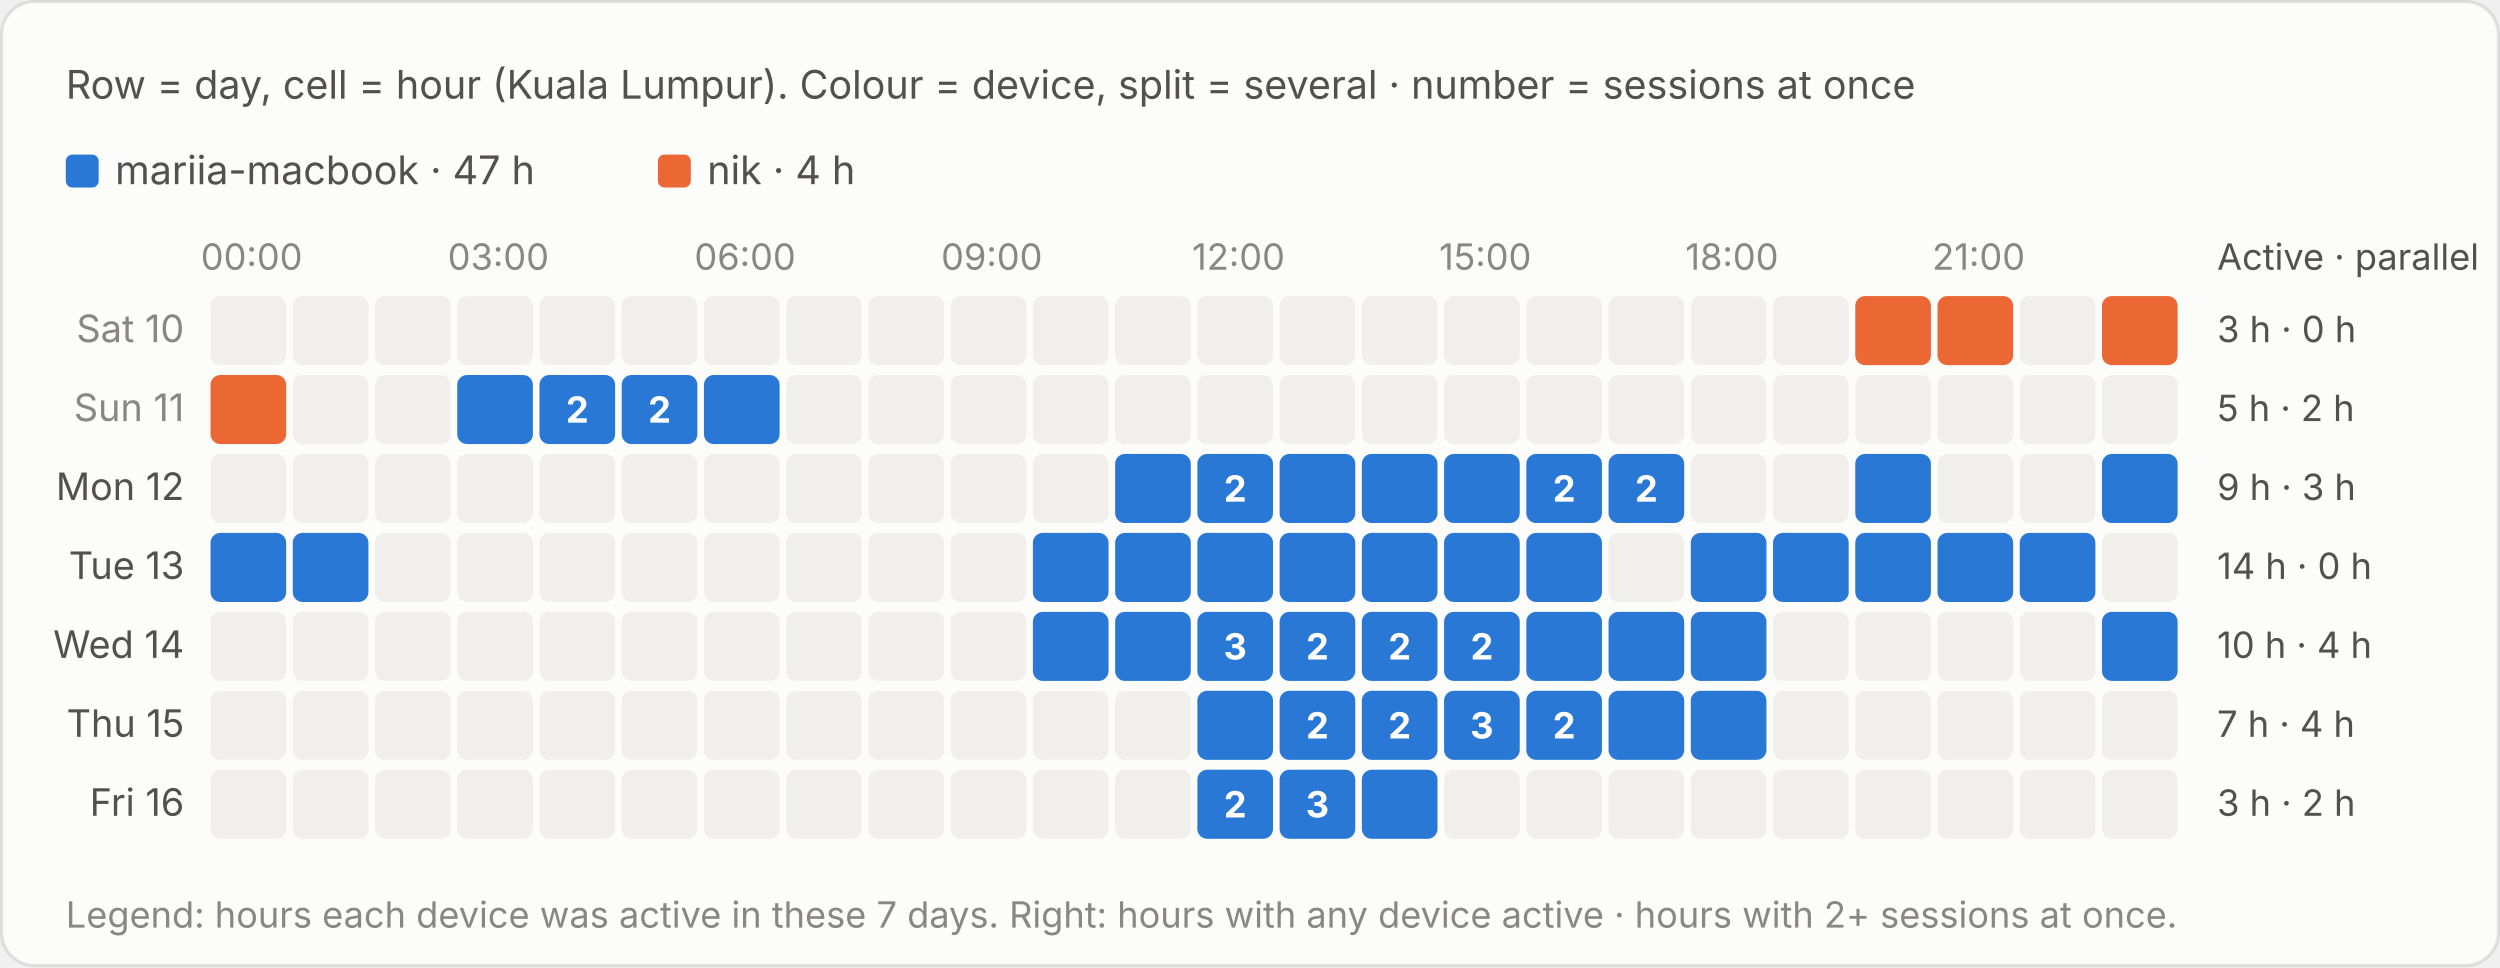
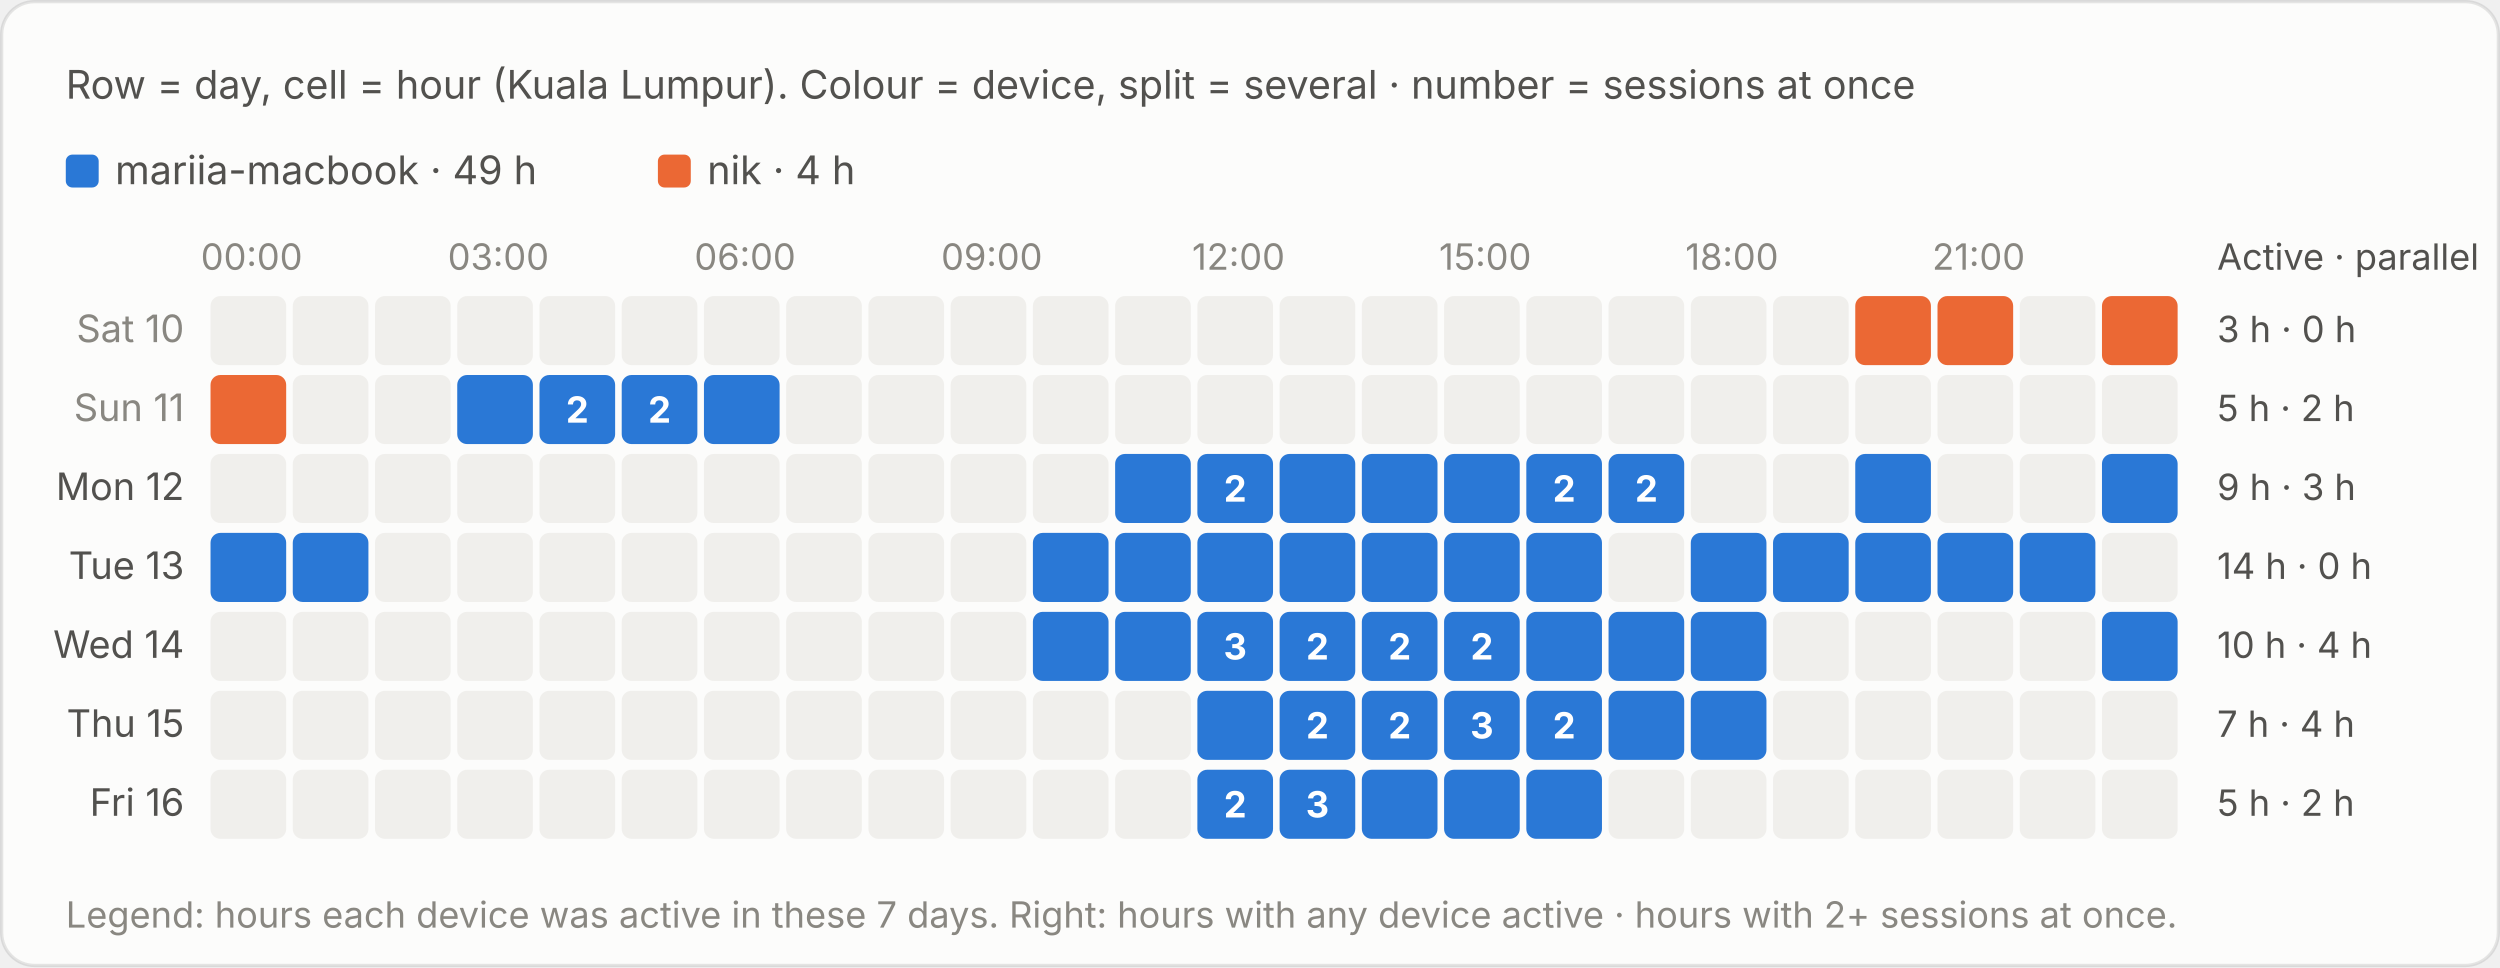
<svg xmlns="http://www.w3.org/2000/svg" viewBox="0 0 760 294" width="760" height="294" role="img" aria-label="Row = day, cell = hour (Kuala Lumpur). Colour = device, split = several · number = sessions at once">
  <style>text{font-family:system-ui,-apple-system,"Segoe UI",sans-serif;font-variant-numeric:tabular-nums}.bg{fill:#fcfcfb;stroke:rgba(11,11,11,.10)}.tp{fill:#0b0b0b}.ts{fill:#52514e}.tm{fill:#898781}.grid{stroke:#e1e0d9;stroke-width:1}.base{stroke:#c3c2b7;stroke-width:1}.so{fill:#b5b3ad}.lo{stroke:#b5b3ad}.qe{fill:#f0efec}.ring{stroke:#fcfcfb}.area{fill-opacity:.1}.s0{fill:#2a78d6}.l0{stroke:#2a78d6}.s1{fill:#eb6834}.l1{stroke:#eb6834}.s2{fill:#1baf7a}.l2{stroke:#1baf7a}.s3{fill:#eda100}.l3{stroke:#eda100}.s4{fill:#e87ba4}.l4{stroke:#e87ba4}.s5{fill:#008300}.l5{stroke:#008300}.s6{fill:#4a3aa7}.l6{stroke:#4a3aa7}.s7{fill:#e34948}.l7{stroke:#e34948}.q0{fill:#cde2fb}.q1{fill:#9ec5f4}.q2{fill:#6da7ec}.q3{fill:#3987e5}.q4{fill:#256abf}.q5{fill:#184f95}.q6{fill:#0d366b}.r0{fill:#f8d4d4}.r1{fill:#ec8f8f}.r2{fill:#c42f2f}.a0{fill:#fbe3e3}.a1{fill:#f5b8b8}.a2{fill:#ec8f8f}.a3{fill:#d65252}.a4{fill:#a82525}.tq0{fill:#0b0b0b}.tq1{fill:#0b0b0b}.tq2{fill:#0b0b0b}.tq3{fill:#ffffff}.tq4{fill:#ffffff}.tq5{fill:#ffffff}.tq6{fill:#ffffff}.tr0{fill:#0b0b0b}.tr1{fill:#0b0b0b}.tr2{fill:#ffffff}.ta0{fill:#0b0b0b}.ta1{fill:#0b0b0b}.ta2{fill:#0b0b0b}.ta3{fill:#ffffff}.ta4{fill:#ffffff}.tw{fill:#ffffff}@media (prefers-color-scheme:dark){.bg{fill:#1a1a19;stroke:rgba(255,255,255,.10)}.tp{fill:#fff}.ts{fill:#c3c2b7}.tm{fill:#898781}.grid{stroke:#2c2c2a}.base{stroke:#383835}.so{fill:#5c5b57}.lo{stroke:#5c5b57}.qe{fill:#262624}.ring{stroke:#1a1a19}.s0{fill:#3987e5}.l0{stroke:#3987e5}.s1{fill:#d95926}.l1{stroke:#d95926}.s2{fill:#199e70}.l2{stroke:#199e70}.s3{fill:#c98500}.l3{stroke:#c98500}.s4{fill:#d55181}.l4{stroke:#d55181}.s5{fill:#008300}.l5{stroke:#008300}.s6{fill:#9085e9}.l6{stroke:#9085e9}.s7{fill:#e66767}.l7{stroke:#e66767}.q0{fill:#16263a}.q1{fill:#123a66}.q2{fill:#184f95}.q3{fill:#256abf}.q4{fill:#3987e5}.q5{fill:#6da7ec}.q6{fill:#b7d3f6}.r0{fill:#4a2023}.r1{fill:#8c2c2f}.r2{fill:#e25555}.a0{fill:#3a1a1c}.a1{fill:#5e2427}.a2{fill:#8c2c2f}.a3{fill:#c43c3f}.a4{fill:#f07070}.tq0{fill:#ffffff}.tq1{fill:#ffffff}.tq2{fill:#ffffff}.tq3{fill:#ffffff}.tq4{fill:#ffffff}.tq5{fill:#0b0b0b}.tq6{fill:#0b0b0b}.tr0{fill:#ffffff}.tr1{fill:#ffffff}.tr2{fill:#ffffff}.ta0{fill:#ffffff}.ta1{fill:#ffffff}.ta2{fill:#ffffff}.ta3{fill:#ffffff}.ta4{fill:#0b0b0b}.tw{fill:#ffffff}}</style>
  <rect class="bg" x=".5" y=".5" width="759" height="293" rx="10" />
  <text class="ts" x="20" y="30" font-size="12">Row = day, cell = hour (Kuala Lumpur). Colour = device, split = several · number = sessions at once</text>
  <g transform="translate(0,-20)">
    <rect class="s0" x="20.0" y="67" width="10" height="10" rx="2" />
-     <text class="ts" x="35.0" y="76" font-size="12">mariia-macbook · 47 h</text>
+     <text class="ts" x="35.0" y="76" font-size="12">mariia-macbook · 49 h</text>
    <rect class="s1" x="200.0" y="67" width="10" height="10" rx="2" />
    <text class="ts" x="215.0" y="76" font-size="12">nik · 4 h</text>
    <text class="tm" x="76.5" y="102" font-size="11" text-anchor="middle">00:00</text>
    <text class="tm" x="151.5" y="102" font-size="11" text-anchor="middle">03:00</text>
    <text class="tm" x="226.5" y="102" font-size="11" text-anchor="middle">06:00</text>
    <text class="tm" x="301.5" y="102" font-size="11" text-anchor="middle">09:00</text>
    <text class="tm" x="376.5" y="102" font-size="11" text-anchor="middle">12:00</text>
    <text class="tm" x="451.5" y="102" font-size="11" text-anchor="middle">15:00</text>
    <text class="tm" x="526.5" y="102" font-size="11" text-anchor="middle">18:00</text>
    <text class="tm" x="601.5" y="102" font-size="11" text-anchor="middle">21:00</text>
    <text class="ts" x="674" y="102" font-size="11">Active · parallel</text>
    <text class="tm" x="56" y="124.0" font-size="11.5" text-anchor="end">Sat 10</text>
    <rect class="qe" x="64.0" y="110" width="23" height="21" rx="3" />
    <rect class="qe" x="89.0" y="110" width="23" height="21" rx="3" />
    <rect class="qe" x="114.0" y="110" width="23" height="21" rx="3" />
    <rect class="qe" x="139.0" y="110" width="23" height="21" rx="3" />
    <rect class="qe" x="164.0" y="110" width="23" height="21" rx="3" />
    <rect class="qe" x="189.0" y="110" width="23" height="21" rx="3" />
    <rect class="qe" x="214.0" y="110" width="23" height="21" rx="3" />
    <rect class="qe" x="239.0" y="110" width="23" height="21" rx="3" />
    <rect class="qe" x="264.0" y="110" width="23" height="21" rx="3" />
    <rect class="qe" x="289.0" y="110" width="23" height="21" rx="3" />
    <rect class="qe" x="314.0" y="110" width="23" height="21" rx="3" />
    <rect class="qe" x="339.0" y="110" width="23" height="21" rx="3" />
    <rect class="qe" x="364.0" y="110" width="23" height="21" rx="3" />
    <rect class="qe" x="389.0" y="110" width="23" height="21" rx="3" />
    <rect class="qe" x="414.0" y="110" width="23" height="21" rx="3" />
    <rect class="qe" x="439.0" y="110" width="23" height="21" rx="3" />
    <rect class="qe" x="464.0" y="110" width="23" height="21" rx="3" />
    <rect class="qe" x="489.0" y="110" width="23" height="21" rx="3" />
    <rect class="qe" x="514.0" y="110" width="23" height="21" rx="3" />
    <rect class="qe" x="539.0" y="110" width="23" height="21" rx="3" />
    <rect class="s1" x="564.0" y="110" width="23.0" height="21" rx="3" />
    <rect x="564.0" y="110" width="23" height="21" fill="transparent" />
    <rect class="s1" x="589.0" y="110" width="23.0" height="21" rx="3" />
    <rect x="589.0" y="110" width="23" height="21" fill="transparent" />
    <rect class="qe" x="614.0" y="110" width="23" height="21" rx="3" />
    <rect class="s1" x="639.0" y="110" width="23.0" height="21" rx="3" />
    <rect x="639.0" y="110" width="23" height="21" fill="transparent" />
    <text class="ts" x="674" y="124.0" font-size="11">3 h · 0 h</text>
    <text class="tm" x="56" y="148.0" font-size="11.5" text-anchor="end">Sun 11</text>
    <rect class="s1" x="64.0" y="134" width="23.0" height="21" rx="3" />
    <rect x="64.0" y="134" width="23" height="21" fill="transparent" />
    <rect class="qe" x="89.0" y="134" width="23" height="21" rx="3" />
    <rect class="qe" x="114.0" y="134" width="23" height="21" rx="3" />
    <rect class="s0" x="139.0" y="134" width="23.0" height="21" rx="3" />
    <rect x="139.0" y="134" width="23" height="21" fill="transparent" />
    <rect class="s0" x="164.0" y="134" width="23.0" height="21" rx="3" />
    <rect x="164.0" y="134" width="23" height="21" fill="transparent" />
    <text class="tw" x="175.5" y="148.5" font-size="11" font-weight="700" text-anchor="middle">2</text>
    <rect class="s0" x="189.0" y="134" width="23.0" height="21" rx="3" />
    <rect x="189.0" y="134" width="23" height="21" fill="transparent" />
    <text class="tw" x="200.5" y="148.5" font-size="11" font-weight="700" text-anchor="middle">2</text>
    <rect class="s0" x="214.0" y="134" width="23.0" height="21" rx="3" />
    <rect x="214.0" y="134" width="23" height="21" fill="transparent" />
    <rect class="qe" x="239.0" y="134" width="23" height="21" rx="3" />
    <rect class="qe" x="264.0" y="134" width="23" height="21" rx="3" />
    <rect class="qe" x="289.0" y="134" width="23" height="21" rx="3" />
    <rect class="qe" x="314.0" y="134" width="23" height="21" rx="3" />
    <rect class="qe" x="339.0" y="134" width="23" height="21" rx="3" />
    <rect class="qe" x="364.0" y="134" width="23" height="21" rx="3" />
    <rect class="qe" x="389.0" y="134" width="23" height="21" rx="3" />
    <rect class="qe" x="414.0" y="134" width="23" height="21" rx="3" />
    <rect class="qe" x="439.0" y="134" width="23" height="21" rx="3" />
    <rect class="qe" x="464.0" y="134" width="23" height="21" rx="3" />
    <rect class="qe" x="489.0" y="134" width="23" height="21" rx="3" />
    <rect class="qe" x="514.0" y="134" width="23" height="21" rx="3" />
    <rect class="qe" x="539.0" y="134" width="23" height="21" rx="3" />
    <rect class="qe" x="564.0" y="134" width="23" height="21" rx="3" />
    <rect class="qe" x="589.0" y="134" width="23" height="21" rx="3" />
    <rect class="qe" x="614.0" y="134" width="23" height="21" rx="3" />
    <rect class="qe" x="639.0" y="134" width="23" height="21" rx="3" />
    <text class="ts" x="674" y="148.0" font-size="11">5 h · 2 h</text>
    <text class="ts" x="56" y="172.0" font-size="11.5" text-anchor="end">Mon 12</text>
    <rect class="qe" x="64.0" y="158" width="23" height="21" rx="3" />
    <rect class="qe" x="89.0" y="158" width="23" height="21" rx="3" />
    <rect class="qe" x="114.0" y="158" width="23" height="21" rx="3" />
    <rect class="qe" x="139.0" y="158" width="23" height="21" rx="3" />
    <rect class="qe" x="164.0" y="158" width="23" height="21" rx="3" />
    <rect class="qe" x="189.0" y="158" width="23" height="21" rx="3" />
    <rect class="qe" x="214.0" y="158" width="23" height="21" rx="3" />
    <rect class="qe" x="239.0" y="158" width="23" height="21" rx="3" />
    <rect class="qe" x="264.0" y="158" width="23" height="21" rx="3" />
    <rect class="qe" x="289.0" y="158" width="23" height="21" rx="3" />
    <rect class="qe" x="314.0" y="158" width="23" height="21" rx="3" />
    <rect class="s0" x="339.0" y="158" width="23.0" height="21" rx="3" />
    <rect x="339.0" y="158" width="23" height="21" fill="transparent" />
    <rect class="s0" x="364.0" y="158" width="23.0" height="21" rx="3" />
    <rect x="364.0" y="158" width="23" height="21" fill="transparent" />
    <text class="tw" x="375.5" y="172.5" font-size="11" font-weight="700" text-anchor="middle">2</text>
    <rect class="s0" x="389.0" y="158" width="23.0" height="21" rx="3" />
    <rect x="389.0" y="158" width="23" height="21" fill="transparent" />
    <rect class="s0" x="414.0" y="158" width="23.0" height="21" rx="3" />
    <rect x="414.0" y="158" width="23" height="21" fill="transparent" />
    <rect class="s0" x="439.0" y="158" width="23.0" height="21" rx="3" />
    <rect x="439.0" y="158" width="23" height="21" fill="transparent" />
    <rect class="s0" x="464.0" y="158" width="23.0" height="21" rx="3" />
    <rect x="464.0" y="158" width="23" height="21" fill="transparent" />
    <text class="tw" x="475.5" y="172.5" font-size="11" font-weight="700" text-anchor="middle">2</text>
    <rect class="s0" x="489.0" y="158" width="23.0" height="21" rx="3" />
    <rect x="489.0" y="158" width="23" height="21" fill="transparent" />
    <text class="tw" x="500.5" y="172.5" font-size="11" font-weight="700" text-anchor="middle">2</text>
    <rect class="qe" x="514.0" y="158" width="23" height="21" rx="3" />
    <rect class="qe" x="539.0" y="158" width="23" height="21" rx="3" />
    <rect class="s0" x="564.0" y="158" width="23.0" height="21" rx="3" />
    <rect x="564.0" y="158" width="23" height="21" fill="transparent" />
    <rect class="qe" x="589.0" y="158" width="23" height="21" rx="3" />
    <rect class="qe" x="614.0" y="158" width="23" height="21" rx="3" />
    <rect class="s0" x="639.0" y="158" width="23.0" height="21" rx="3" />
    <rect x="639.0" y="158" width="23" height="21" fill="transparent" />
    <text class="ts" x="674" y="172.0" font-size="11">9 h · 3 h</text>
    <text class="ts" x="56" y="196.0" font-size="11.5" text-anchor="end">Tue 13</text>
    <rect class="s0" x="64.0" y="182" width="23.0" height="21" rx="3" />
    <rect x="64.0" y="182" width="23" height="21" fill="transparent" />
    <rect class="s0" x="89.0" y="182" width="23.0" height="21" rx="3" />
    <rect x="89.0" y="182" width="23" height="21" fill="transparent" />
    <rect class="qe" x="114.0" y="182" width="23" height="21" rx="3" />
    <rect class="qe" x="139.0" y="182" width="23" height="21" rx="3" />
    <rect class="qe" x="164.0" y="182" width="23" height="21" rx="3" />
    <rect class="qe" x="189.0" y="182" width="23" height="21" rx="3" />
    <rect class="qe" x="214.0" y="182" width="23" height="21" rx="3" />
    <rect class="qe" x="239.0" y="182" width="23" height="21" rx="3" />
    <rect class="qe" x="264.0" y="182" width="23" height="21" rx="3" />
    <rect class="qe" x="289.0" y="182" width="23" height="21" rx="3" />
    <rect class="s0" x="314.0" y="182" width="23.0" height="21" rx="3" />
    <rect x="314.0" y="182" width="23" height="21" fill="transparent" />
    <rect class="s0" x="339.0" y="182" width="23.0" height="21" rx="3" />
    <rect x="339.0" y="182" width="23" height="21" fill="transparent" />
    <rect class="s0" x="364.0" y="182" width="23.0" height="21" rx="3" />
    <rect x="364.0" y="182" width="23" height="21" fill="transparent" />
    <rect class="s0" x="389.0" y="182" width="23.0" height="21" rx="3" />
    <rect x="389.0" y="182" width="23" height="21" fill="transparent" />
    <rect class="s0" x="414.0" y="182" width="23.0" height="21" rx="3" />
    <rect x="414.0" y="182" width="23" height="21" fill="transparent" />
    <rect class="s0" x="439.0" y="182" width="23.0" height="21" rx="3" />
    <rect x="439.0" y="182" width="23" height="21" fill="transparent" />
    <rect class="s0" x="464.0" y="182" width="23.0" height="21" rx="3" />
    <rect x="464.0" y="182" width="23" height="21" fill="transparent" />
    <rect class="qe" x="489.0" y="182" width="23" height="21" rx="3" />
    <rect class="s0" x="514.0" y="182" width="23.0" height="21" rx="3" />
    <rect x="514.0" y="182" width="23" height="21" fill="transparent" />
    <rect class="s0" x="539.0" y="182" width="23.0" height="21" rx="3" />
    <rect x="539.0" y="182" width="23" height="21" fill="transparent" />
    <rect class="s0" x="564.0" y="182" width="23.0" height="21" rx="3" />
    <rect x="564.0" y="182" width="23" height="21" fill="transparent" />
    <rect class="s0" x="589.0" y="182" width="23.0" height="21" rx="3" />
    <rect x="589.0" y="182" width="23" height="21" fill="transparent" />
    <rect class="s0" x="614.0" y="182" width="23.0" height="21" rx="3" />
    <rect x="614.0" y="182" width="23" height="21" fill="transparent" />
    <rect class="qe" x="639.0" y="182" width="23" height="21" rx="3" />
    <text class="ts" x="674" y="196.0" font-size="11">14 h · 0 h</text>
    <text class="ts" x="56" y="220.0" font-size="11.5" text-anchor="end">Wed 14</text>
    <rect class="qe" x="64.0" y="206" width="23" height="21" rx="3" />
    <rect class="qe" x="89.0" y="206" width="23" height="21" rx="3" />
    <rect class="qe" x="114.0" y="206" width="23" height="21" rx="3" />
    <rect class="qe" x="139.0" y="206" width="23" height="21" rx="3" />
    <rect class="qe" x="164.0" y="206" width="23" height="21" rx="3" />
    <rect class="qe" x="189.0" y="206" width="23" height="21" rx="3" />
    <rect class="qe" x="214.0" y="206" width="23" height="21" rx="3" />
    <rect class="qe" x="239.0" y="206" width="23" height="21" rx="3" />
    <rect class="qe" x="264.0" y="206" width="23" height="21" rx="3" />
    <rect class="qe" x="289.0" y="206" width="23" height="21" rx="3" />
    <rect class="s0" x="314.0" y="206" width="23.0" height="21" rx="3" />
    <rect x="314.0" y="206" width="23" height="21" fill="transparent" />
    <rect class="s0" x="339.0" y="206" width="23.0" height="21" rx="3" />
    <rect x="339.0" y="206" width="23" height="21" fill="transparent" />
    <rect class="s0" x="364.0" y="206" width="23.0" height="21" rx="3" />
    <rect x="364.0" y="206" width="23" height="21" fill="transparent" />
    <text class="tw" x="375.5" y="220.5" font-size="11" font-weight="700" text-anchor="middle">3</text>
    <rect class="s0" x="389.0" y="206" width="23.0" height="21" rx="3" />
    <rect x="389.0" y="206" width="23" height="21" fill="transparent" />
    <text class="tw" x="400.5" y="220.5" font-size="11" font-weight="700" text-anchor="middle">2</text>
    <rect class="s0" x="414.0" y="206" width="23.0" height="21" rx="3" />
    <rect x="414.0" y="206" width="23" height="21" fill="transparent" />
    <text class="tw" x="425.5" y="220.5" font-size="11" font-weight="700" text-anchor="middle">2</text>
    <rect class="s0" x="439.0" y="206" width="23.0" height="21" rx="3" />
    <rect x="439.0" y="206" width="23" height="21" fill="transparent" />
    <text class="tw" x="450.5" y="220.5" font-size="11" font-weight="700" text-anchor="middle">2</text>
    <rect class="s0" x="464.0" y="206" width="23.0" height="21" rx="3" />
    <rect x="464.0" y="206" width="23" height="21" fill="transparent" />
    <rect class="s0" x="489.0" y="206" width="23.0" height="21" rx="3" />
    <rect x="489.0" y="206" width="23" height="21" fill="transparent" />
    <rect class="s0" x="514.0" y="206" width="23.0" height="21" rx="3" />
    <rect x="514.0" y="206" width="23" height="21" fill="transparent" />
    <rect class="qe" x="539.0" y="206" width="23" height="21" rx="3" />
    <rect class="qe" x="564.0" y="206" width="23" height="21" rx="3" />
    <rect class="qe" x="589.0" y="206" width="23" height="21" rx="3" />
    <rect class="qe" x="614.0" y="206" width="23" height="21" rx="3" />
    <rect class="s0" x="639.0" y="206" width="23.0" height="21" rx="3" />
    <rect x="639.0" y="206" width="23" height="21" fill="transparent" />
    <text class="ts" x="674" y="220.0" font-size="11">10 h · 4 h</text>
    <text class="ts" x="56" y="244.0" font-size="11.5" text-anchor="end">Thu 15</text>
    <rect class="qe" x="64.0" y="230" width="23" height="21" rx="3" />
    <rect class="qe" x="89.0" y="230" width="23" height="21" rx="3" />
    <rect class="qe" x="114.0" y="230" width="23" height="21" rx="3" />
    <rect class="qe" x="139.0" y="230" width="23" height="21" rx="3" />
    <rect class="qe" x="164.0" y="230" width="23" height="21" rx="3" />
    <rect class="qe" x="189.0" y="230" width="23" height="21" rx="3" />
    <rect class="qe" x="214.0" y="230" width="23" height="21" rx="3" />
    <rect class="qe" x="239.0" y="230" width="23" height="21" rx="3" />
    <rect class="qe" x="264.0" y="230" width="23" height="21" rx="3" />
    <rect class="qe" x="289.0" y="230" width="23" height="21" rx="3" />
    <rect class="qe" x="314.0" y="230" width="23" height="21" rx="3" />
    <rect class="qe" x="339.0" y="230" width="23" height="21" rx="3" />
    <rect class="s0" x="364.0" y="230" width="23.0" height="21" rx="3" />
    <rect x="364.0" y="230" width="23" height="21" fill="transparent" />
    <rect class="s0" x="389.0" y="230" width="23.0" height="21" rx="3" />
    <rect x="389.0" y="230" width="23" height="21" fill="transparent" />
    <text class="tw" x="400.5" y="244.5" font-size="11" font-weight="700" text-anchor="middle">2</text>
    <rect class="s0" x="414.0" y="230" width="23.0" height="21" rx="3" />
    <rect x="414.0" y="230" width="23" height="21" fill="transparent" />
    <text class="tw" x="425.5" y="244.5" font-size="11" font-weight="700" text-anchor="middle">2</text>
    <rect class="s0" x="439.0" y="230" width="23.0" height="21" rx="3" />
    <rect x="439.0" y="230" width="23" height="21" fill="transparent" />
    <text class="tw" x="450.5" y="244.5" font-size="11" font-weight="700" text-anchor="middle">3</text>
    <rect class="s0" x="464.0" y="230" width="23.0" height="21" rx="3" />
    <rect x="464.0" y="230" width="23" height="21" fill="transparent" />
    <text class="tw" x="475.5" y="244.5" font-size="11" font-weight="700" text-anchor="middle">2</text>
    <rect class="s0" x="489.0" y="230" width="23.0" height="21" rx="3" />
    <rect x="489.0" y="230" width="23" height="21" fill="transparent" />
    <rect class="s0" x="514.0" y="230" width="23.0" height="21" rx="3" />
    <rect x="514.0" y="230" width="23" height="21" fill="transparent" />
    <rect class="qe" x="539.0" y="230" width="23" height="21" rx="3" />
    <rect class="qe" x="564.0" y="230" width="23" height="21" rx="3" />
    <rect class="qe" x="589.0" y="230" width="23" height="21" rx="3" />
    <rect class="qe" x="614.0" y="230" width="23" height="21" rx="3" />
    <rect class="qe" x="639.0" y="230" width="23" height="21" rx="3" />
    <text class="ts" x="674" y="244.0" font-size="11">7 h · 4 h</text>
    <text class="ts" x="56" y="268.0" font-size="11.5" text-anchor="end">Fri 16</text>
    <rect class="qe" x="64.0" y="254" width="23" height="21" rx="3" />
    <rect class="qe" x="89.0" y="254" width="23" height="21" rx="3" />
    <rect class="qe" x="114.0" y="254" width="23" height="21" rx="3" />
    <rect class="qe" x="139.0" y="254" width="23" height="21" rx="3" />
    <rect class="qe" x="164.0" y="254" width="23" height="21" rx="3" />
    <rect class="qe" x="189.0" y="254" width="23" height="21" rx="3" />
    <rect class="qe" x="214.0" y="254" width="23" height="21" rx="3" />
    <rect class="qe" x="239.0" y="254" width="23" height="21" rx="3" />
    <rect class="qe" x="264.0" y="254" width="23" height="21" rx="3" />
    <rect class="qe" x="289.0" y="254" width="23" height="21" rx="3" />
    <rect class="qe" x="314.0" y="254" width="23" height="21" rx="3" />
    <rect class="qe" x="339.0" y="254" width="23" height="21" rx="3" />
    <rect class="s0" x="364.0" y="254" width="23.0" height="21" rx="3" />
    <rect x="364.0" y="254" width="23" height="21" fill="transparent" />
    <text class="tw" x="375.5" y="268.5" font-size="11" font-weight="700" text-anchor="middle">2</text>
    <rect class="s0" x="389.0" y="254" width="23.0" height="21" rx="3" />
    <rect x="389.0" y="254" width="23" height="21" fill="transparent" />
    <text class="tw" x="400.5" y="268.5" font-size="11" font-weight="700" text-anchor="middle">3</text>
    <rect class="s0" x="414.0" y="254" width="23.0" height="21" rx="3" />
    <rect x="414.0" y="254" width="23" height="21" fill="transparent" />
-     <rect class="qe" x="439.0" y="254" width="23" height="21" rx="3" />
-     <rect class="qe" x="464.0" y="254" width="23" height="21" rx="3" />
+     <rect class="s0" x="439.0" y="254" width="23.0" height="21" rx="3" />
+     <rect x="439.0" y="254" width="23" height="21" fill="transparent" />
+     <rect class="s0" x="464.0" y="254" width="23.0" height="21" rx="3" />
+     <rect x="464.0" y="254" width="23" height="21" fill="transparent" />
    <rect class="qe" x="489.0" y="254" width="23" height="21" rx="3" />
    <rect class="qe" x="514.0" y="254" width="23" height="21" rx="3" />
    <rect class="qe" x="539.0" y="254" width="23" height="21" rx="3" />
    <rect class="qe" x="564.0" y="254" width="23" height="21" rx="3" />
    <rect class="qe" x="589.0" y="254" width="23" height="21" rx="3" />
    <rect class="qe" x="614.0" y="254" width="23" height="21" rx="3" />
    <rect class="qe" x="639.0" y="254" width="23" height="21" rx="3" />
-     <text class="ts" x="674" y="268.0" font-size="11">3 h · 2 h</text>
+     <text class="ts" x="674" y="268.0" font-size="11">5 h · 2 h</text>
    <text class="tm" x="20" y="302" font-size="11">Legend: hours each device was active in these 7 days. Right: hours with any device active · hours with 2+ sessions at once.</text>
  </g>
</svg>
